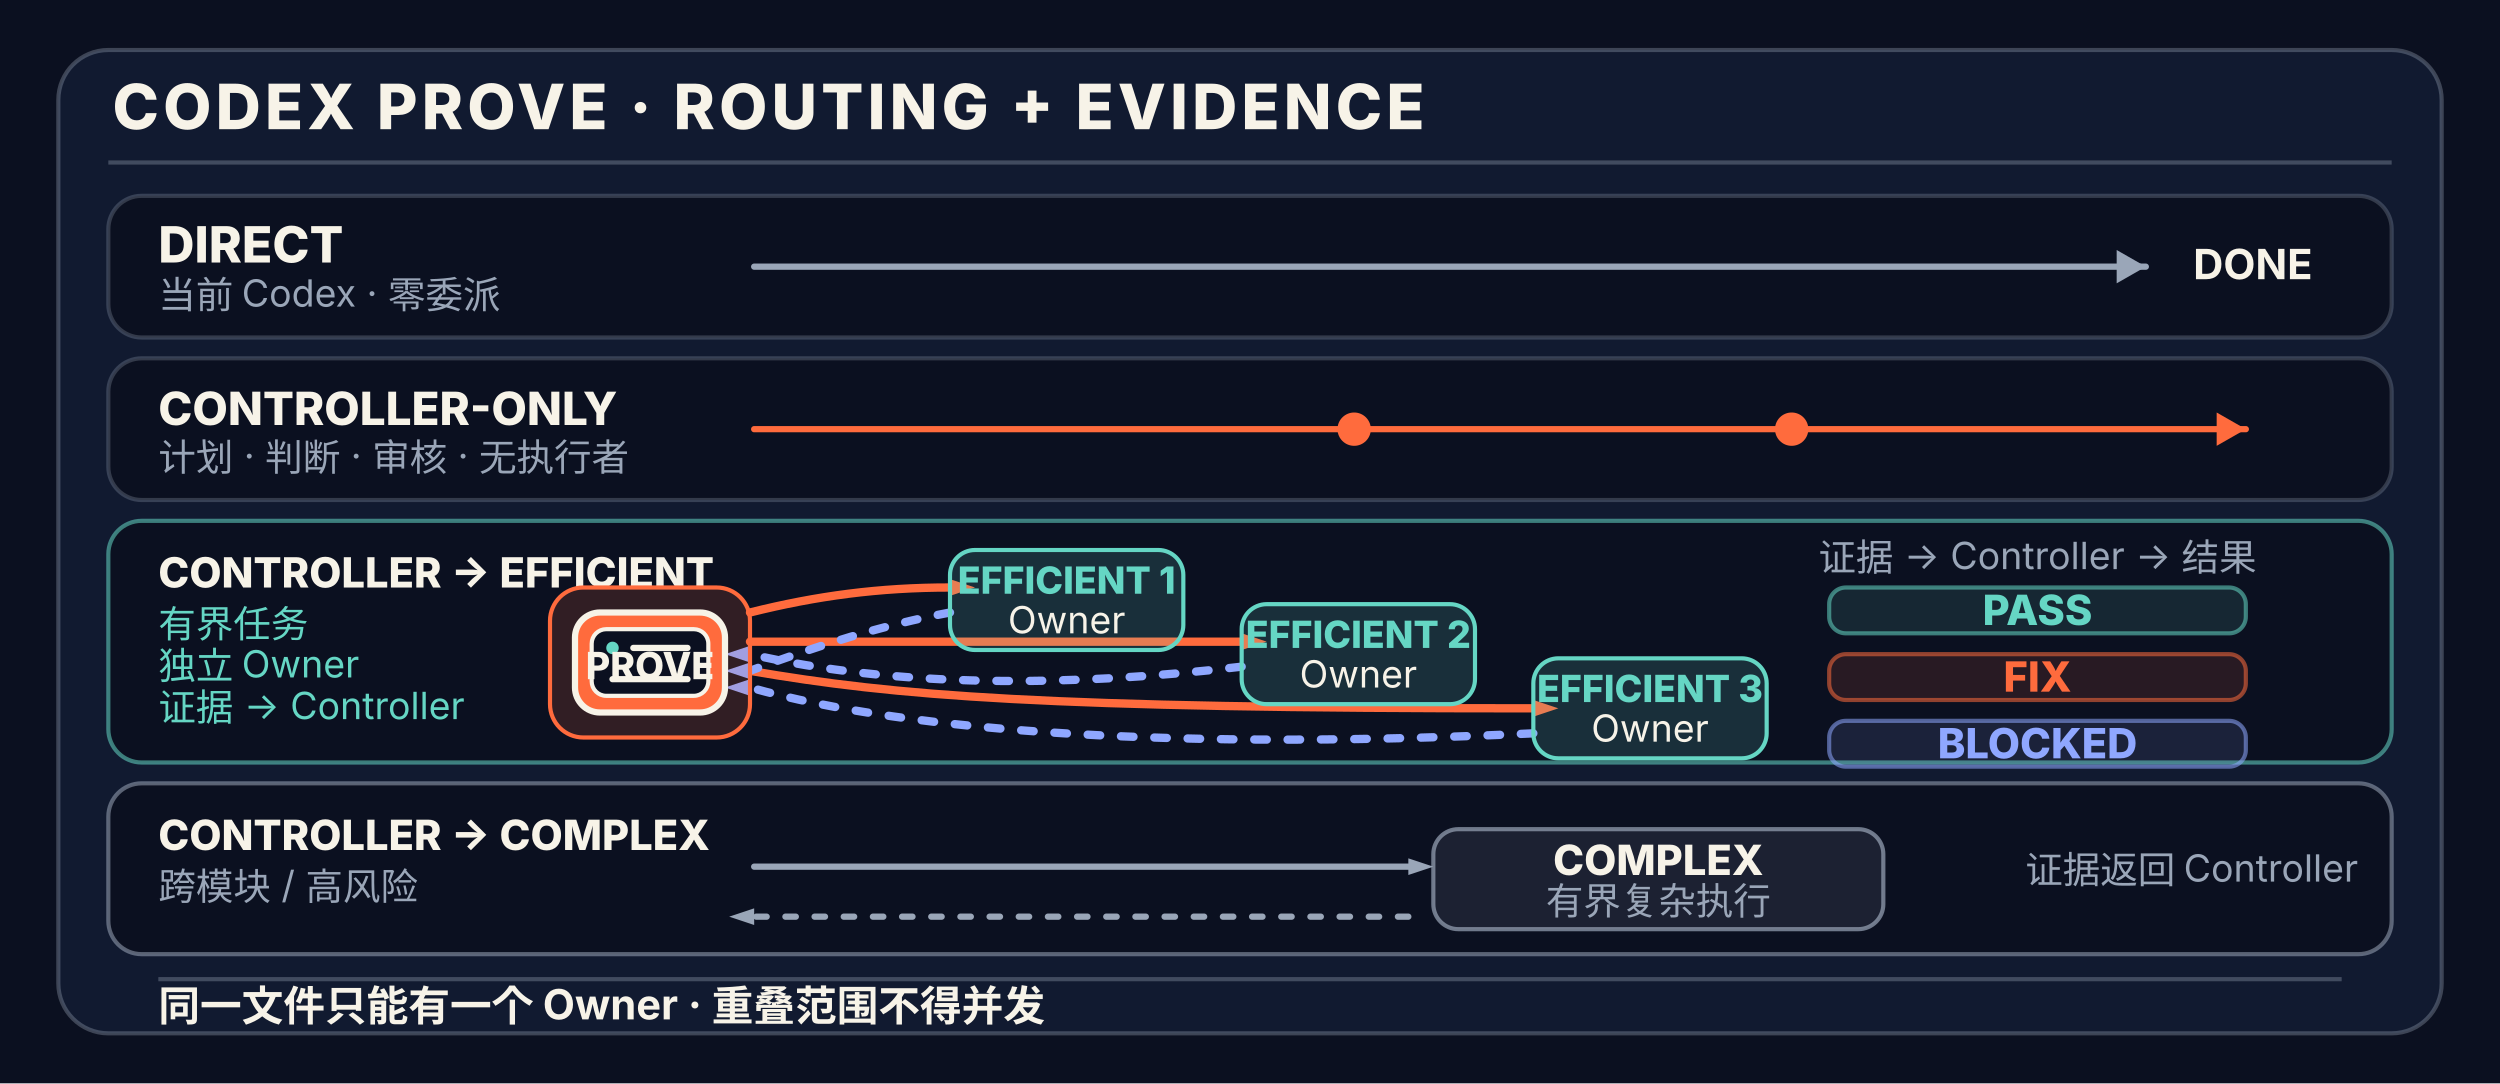
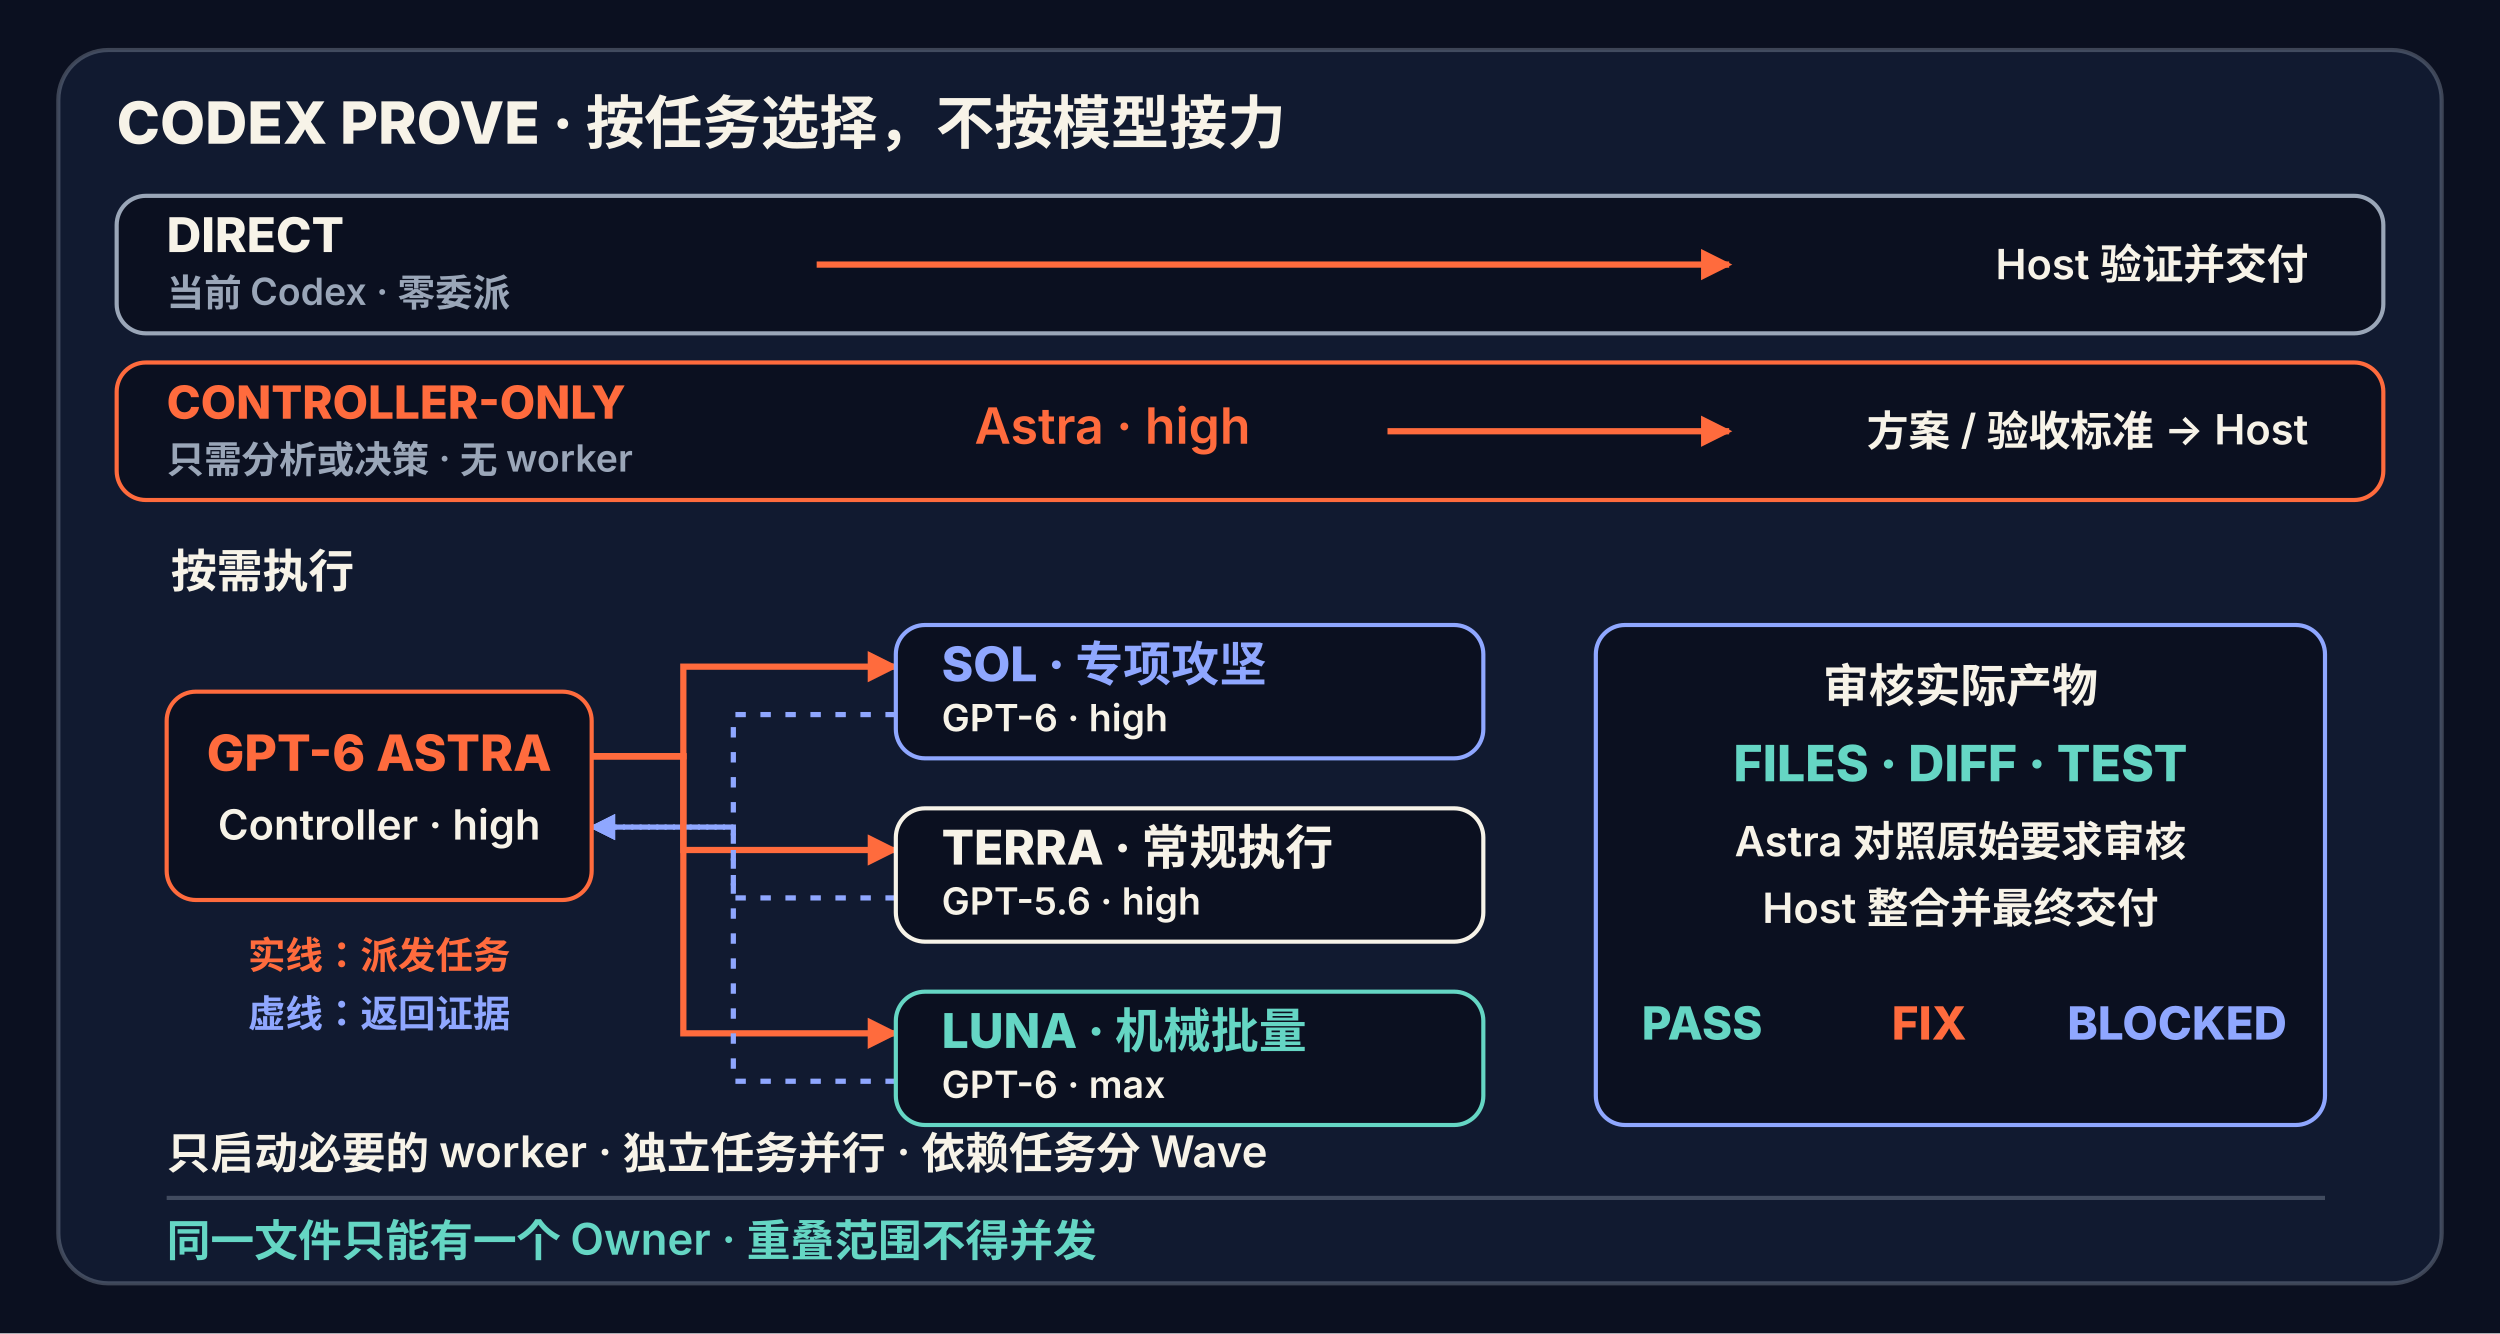
- <svg xmlns="http://www.w3.org/2000/svg" viewBox="0 0 1200 520" font-family="-apple-system, BlinkMacSystemFont, 'Segoe UI', 'PingFang SC', sans-serif" font-size="18">
-   <rect width="1200" height="520" fill="#0B1020" />
-   <rect x="28" y="24" width="1144" height="472" rx="24" fill="#111A30" stroke="#9AA6B8" stroke-opacity="0.35" stroke-width="2" />
-   <text x="54" y="62" fill="#F7F3E8" font-size="30" font-weight="800" letter-spacing="2">CODEX PROVE · ROUTING + EVIDENCE</text>
-   <path d="M52 78H1148" fill="none" stroke="#9AA6B8" stroke-opacity="0.35" stroke-width="2" />
-   <rect x="52" y="94" width="1096" height="68" rx="16" fill="#0B1020" stroke="#9AA6B8" stroke-opacity="0.28" stroke-width="2" />
-   <rect x="52" y="172" width="1096" height="68" rx="16" fill="#0B1020" stroke="#9AA6B8" stroke-opacity="0.28" stroke-width="2" />
-   <rect x="52" y="250" width="1096" height="116" rx="16" fill="#0B1020" stroke="#65D6C4" stroke-opacity="0.55" stroke-width="2" />
-   <rect x="52" y="376" width="1096" height="82" rx="16" fill="#0B1020" stroke="#9AA6B8" stroke-opacity="0.55" stroke-width="2" />
-   <text x="76" y="126" fill="#F7F3E8" font-size="24" font-weight="800">DIRECT</text>
-   <text x="76" y="148" fill="#9AA6B8" font-size="18">当前 Codex · 零委派</text>
-   <path d="M362 128H1030" fill="none" stroke="#9AA6B8" stroke-width="3" stroke-linecap="round" />
-   <path d="M1030 128L1016 120V136Z" fill="#9AA6B8" />
-   <text x="1110" y="134" text-anchor="end" fill="#F7F3E8" font-size="20" font-weight="700">DONE</text>
-   <text x="76" y="204" fill="#F7F3E8" font-size="22" font-weight="800">CONTROLLER-ONLY</text>
-   <text x="76" y="226" fill="#9AA6B8" font-size="18">计划 · 判断 · 审核 · 无执行者</text>
-   <path d="M362 206H1078" fill="none" stroke="#FF6B3D" stroke-width="3" stroke-linecap="round" />
-   <circle cx="650" cy="206" r="8" fill="#FF6B3D" />
-   <circle cx="860" cy="206" r="8" fill="#FF6B3D" />
-   <path d="M1078 206L1064 198V214Z" fill="#FF6B3D" />
-   <text x="76" y="282" fill="#F7F3E8" font-size="20" font-weight="800">CONTROLLER → EFFICIENT</text>
-   <text x="76" y="306" fill="#65D6C4" font-size="18">有界任务</text>
-   <text x="76" y="326" fill="#65D6C4" font-size="18">独立 Owner</text>
-   <text x="76" y="346" fill="#65D6C4" font-size="18">证据 → Controller</text>
-   <g fill="none" stroke="#FF6B3D" stroke-width="4" stroke-linecap="round">
-     <path id="task-path-1" data-flow="task" data-from="prove-controller" data-to="efficient-worker-1" d="M360 294C392 286 422 282 456 282" />
-     <path id="task-path-2" data-flow="task" data-from="prove-controller" data-to="efficient-worker-2" d="M360 308H596" />
-     <path id="task-path-3" data-flow="task" data-from="prove-controller" data-to="efficient-worker-3" d="M360 322C430 334 500 340 736 340" />
+ <svg xmlns="http://www.w3.org/2000/svg" viewBox="0 0 1200 640" font-family="-apple-system, BlinkMacSystemFont, 'Segoe UI', 'PingFang SC', sans-serif" font-size="18">
+   <defs>
+     <marker id="task-arrow" viewBox="0 0 10 10" refX="9" refY="5" markerWidth="5" markerHeight="5" orient="auto">
+       <path d="M0 0L10 5L0 10Z" fill="#FF6B3D" />
+     </marker>
+     <marker id="evidence-arrow" viewBox="0 0 10 10" refX="9" refY="5" markerWidth="5" markerHeight="5" orient="auto">
+       <path d="M0 0L10 5L0 10Z" fill="#8FA7FF" />
+     </marker>
+   </defs>
+   <rect width="1200" height="640" fill="#0B1020" />
+   <rect x="28" y="24" width="1144" height="592" rx="24" fill="#111A30" stroke="#9AA6B8" stroke-opacity="0.35" stroke-width="2" />
+   <text x="56" y="69" text-anchor="start" fill="#F7F3E8" font-size="28" font-weight="800">CODEX PROVE · 按任务选择，不按模型接力</text>
+   <rect x="56" y="94" width="1088" height="66" rx="14" fill="#0B1020" stroke="#9AA6B8" stroke-width="2" />
+   <text x="80" y="121" text-anchor="start" fill="#F7F3E8" font-size="23" font-weight="800">DIRECT</text>
+   <text x="80" y="147" text-anchor="start" fill="#9AA6B8" font-size="18" font-weight="600">当前 Codex · 零委派</text>
+   <path d="M392 127H830" fill="none" stroke="#FF6B3D" stroke-width="3" marker-end="url(#task-arrow)" />
+   <text x="1108" y="134" text-anchor="end" fill="#F7F3E8" font-size="20" font-weight="600">Host 验证并交付</text>
+   <rect x="56" y="174" width="1088" height="66" rx="14" fill="#0B1020" stroke="#FF6B3D" stroke-width="2" />
+   <text x="80" y="201" text-anchor="start" fill="#FF6B3D" font-size="22" font-weight="800">CONTROLLER-ONLY</text>
+   <text x="80" y="227" text-anchor="start" fill="#9AA6B8" font-size="18" font-weight="600">只需分析或决策 · 无 worker</text>
+   <text x="534" y="213" text-anchor="middle" fill="#FF6B3D" font-size="24" font-weight="600">Astra · high</text>
+   <path d="M666 207H830" fill="none" stroke="#FF6B3D" stroke-width="3" marker-end="url(#task-arrow)" />
+   <text x="1108" y="214" text-anchor="end" fill="#F7F3E8" font-size="20" font-weight="600">方案 / 验收标准 → Host</text>
+   <text x="82" y="282" text-anchor="start" fill="#F7F3E8" font-size="22" font-weight="800">按需执行</text>
+   <path id="task-path-1" data-flow="task" data-from="prove-controller" data-to="prove-specialist-worker" d="M284 363H328V320H430" fill="none" stroke="#FF6B3D" stroke-width="3" marker-end="url(#task-arrow)" />
+   <path id="evidence-path-1" data-flow="evidence" data-from="prove-specialist-worker" data-to="prove-controller" d="M430 343H352V397H284" fill="none" stroke="#8FA7FF" stroke-width="2.5" stroke-dasharray="5 7" marker-end="url(#evidence-arrow)" />
+   <path id="task-path-2" data-flow="task" data-from="prove-controller" data-to="prove-complex-worker" d="M284 363H328V408H430" fill="none" stroke="#FF6B3D" stroke-width="3" marker-end="url(#task-arrow)" />
+   <path id="evidence-path-2" data-flow="evidence" data-from="prove-complex-worker" data-to="prove-controller" d="M430 431H352V397H284" fill="none" stroke="#8FA7FF" stroke-width="2.5" stroke-dasharray="5 7" marker-end="url(#evidence-arrow)" />
+   <path id="task-path-3" data-flow="task" data-from="prove-controller" data-to="prove-efficient-worker" d="M284 363H328V496H430" fill="none" stroke="#FF6B3D" stroke-width="3" marker-end="url(#task-arrow)" />
+   <path id="evidence-path-3" data-flow="evidence" data-from="prove-efficient-worker" data-to="prove-controller" d="M430 519H352V397H284" fill="none" stroke="#8FA7FF" stroke-width="2.5" stroke-dasharray="5 7" marker-end="url(#evidence-arrow)" />
+   <g id="prove-controller" data-model="gpt-6-astra">
+     <rect x="80" y="332" width="204" height="100" rx="14" fill="#0B1020" stroke="#FF6B3D" stroke-width="2" />
+     <text x="182" y="370" text-anchor="middle" fill="#FF6B3D" font-size="24" font-weight="800">GPT-6 ASTRA</text>
+     <text x="182" y="403" text-anchor="middle" fill="#F7F3E8" font-size="20" font-weight="600">Controller · high</text>
  </g>
-   <g fill="none" stroke="#8FA7FF" stroke-width="4" stroke-dasharray="6 10" stroke-linecap="round">
-     <path id="evidence-path-1" data-flow="evidence" data-from="efficient-worker-1" data-to="prove-controller" d="M456 294C424 300 392 310 360 322" />
-     <path id="evidence-path-2" data-flow="evidence" data-from="efficient-worker-2" data-to="prove-controller" d="M596 320C512 330 430 330 360 314" />
-     <path id="evidence-path-3" data-flow="evidence" data-from="efficient-worker-3" data-to="prove-controller" d="M736 352C570 360 438 352 360 330" />
+   <g id="prove-specialist-worker" data-model="gpt-6-sol">
+     <rect x="430" y="300" width="282" height="64" rx="14" fill="#0B1020" stroke="#8FA7FF" stroke-width="2" />
+     <text x="452" y="327" text-anchor="start" fill="#8FA7FF" font-size="23" font-weight="800">SOL · 专项攻坚</text>
+     <text x="452" y="351" text-anchor="start" fill="#F7F3E8" font-size="18" font-weight="600">GPT-6 · high</text>
  </g>
-   <g fill="#FF6B3D">
-     <path d="M456 278L468 282L456 286Z" />
-     <path d="M596 304L608 308L596 312Z" />
-     <path d="M736 336L748 340L736 344Z" />
+   <g id="prove-complex-worker" data-model="gpt-5.6-terra">
+     <rect x="430" y="388" width="282" height="64" rx="14" fill="#0B1020" stroke="#F7F3E8" stroke-width="2" />
+     <text x="452" y="415" text-anchor="start" fill="#F7F3E8" font-size="23" font-weight="800">TERRA · 常规执行</text>
+     <text x="452" y="439" text-anchor="start" fill="#F7F3E8" font-size="18" font-weight="600">GPT-5.6 · high</text>
  </g>
-   <g fill="#8FA7FF">
-     <path d="M360 318L348 322L360 326Z" />
-     <path d="M360 310L348 314L360 318Z" />
-     <path d="M360 326L348 330L360 334Z" />
+   <g id="prove-efficient-worker" data-model="gpt-6-luna">
+     <rect x="430" y="476" width="282" height="64" rx="14" fill="#0B1020" stroke="#65D6C4" stroke-width="2" />
+     <text x="452" y="503" text-anchor="start" fill="#65D6C4" font-size="23" font-weight="800">LUNA · 机械批量</text>
+     <text x="452" y="527" text-anchor="start" fill="#F7F3E8" font-size="18" font-weight="600">GPT-6 · max</text>
  </g>
-   <g id="prove-controller">
-     <rect x="264" y="282" width="96" height="72" rx="16" fill="#FF6B3D" fill-opacity="0.16" stroke="#FF6B3D" stroke-width="2" />
-     <rect x="276" y="294" width="72" height="48" rx="12" fill="#FF6B3D" stroke="#F7F3E8" stroke-width="3" />
-     <rect x="284" y="302" width="56" height="32" rx="7" fill="#0B1020" stroke="#F7F3E8" stroke-width="2" />
-     <circle cx="294" cy="311" r="3" fill="#65D6C4" />
-     <path d="M304 311H330M294 326H330" stroke="#F7F3E8" stroke-width="3" stroke-linecap="round" />
-     <text x="312" y="326" text-anchor="middle" fill="#F7F3E8" font-size="18" font-weight="800">PROVE</text>
-   </g>
-   <g id="efficient-worker-1">
-     <rect x="456" y="264" width="112" height="48" rx="12" fill="#65D6C4" fill-opacity="0.16" stroke="#65D6C4" stroke-width="2" />
-     <text x="512" y="285" text-anchor="middle" fill="#65D6C4" font-size="18" font-weight="800">EFFICIENT 1</text>
-     <text x="512" y="304" text-anchor="middle" fill="#F7F3E8" font-size="18">Owner</text>
-   </g>
-   <g id="efficient-worker-2">
-     <rect x="596" y="290" width="112" height="48" rx="12" fill="#65D6C4" fill-opacity="0.16" stroke="#65D6C4" stroke-width="2" />
-     <text x="652" y="311" text-anchor="middle" fill="#65D6C4" font-size="18" font-weight="800">EFFICIENT 2</text>
-     <text x="652" y="330" text-anchor="middle" fill="#F7F3E8" font-size="18">Owner</text>
-   </g>
-   <g id="efficient-worker-3">
-     <rect x="736" y="316" width="112" height="48" rx="12" fill="#65D6C4" fill-opacity="0.16" stroke="#65D6C4" stroke-width="2" />
-     <text x="792" y="337" text-anchor="middle" fill="#65D6C4" font-size="18" font-weight="800">EFFICIENT 3</text>
-     <text x="792" y="356" text-anchor="middle" fill="#F7F3E8" font-size="18">Owner</text>
-   </g>
-   <text x="978" y="274" text-anchor="middle" fill="#9AA6B8" font-size="18">证据 → Controller → 结果</text>
-   <rect x="878" y="282" width="200" height="22" rx="8" fill="#65D6C4" fill-opacity="0.12" stroke="#65D6C4" stroke-opacity="0.55" stroke-width="2" />
-   <rect x="878" y="314" width="200" height="22" rx="8" fill="#FF6B3D" fill-opacity="0.12" stroke="#FF6B3D" stroke-opacity="0.55" stroke-width="2" />
-   <rect x="878" y="346" width="200" height="22" rx="8" fill="#8FA7FF" fill-opacity="0.12" stroke="#8FA7FF" stroke-opacity="0.55" stroke-width="2" />
-   <text x="978" y="300" text-anchor="middle" fill="#65D6C4" font-size="20" font-weight="800">PASS</text>
-   <text x="978" y="332" text-anchor="middle" fill="#FF6B3D" font-size="20" font-weight="800">FIX</text>
-   <text x="978" y="364" text-anchor="middle" fill="#8FA7FF" font-size="20" font-weight="800">BLOCKED</text>
-   <text x="76" y="408" fill="#F7F3E8" font-size="20" font-weight="800">CONTROLLER → COMPLEX</text>
-   <text x="76" y="432" fill="#9AA6B8" font-size="18">跨模块 / 高风险</text>
-   <path id="complex-task-orbit" data-tier="complex" d="M362 416H676" fill="none" stroke="#9AA6B8" stroke-width="3" stroke-linecap="round" />
-   <path id="complex-evidence-orbit" data-tier="complex" d="M676 440H362" fill="none" stroke="#9AA6B8" stroke-width="3" stroke-dasharray="5 9" stroke-linecap="round" />
-   <path d="M676 412L688 416L676 420Z" fill="#9AA6B8" />
-   <path d="M362 436L350 440L362 444Z" fill="#9AA6B8" />
-   <g id="complex-worker">
-     <rect x="688" y="398" width="216" height="48" rx="12" fill="#9AA6B8" fill-opacity="0.12" stroke="#9AA6B8" stroke-opacity="0.7" stroke-width="2" />
-     <text x="796" y="420" text-anchor="middle" fill="#F7F3E8" font-size="20" font-weight="800">COMPLEX</text>
-     <text x="796" y="439" text-anchor="middle" fill="#9AA6B8" font-size="18">有界复杂执行</text>
-   </g>
-   <text x="1052" y="424" text-anchor="middle" fill="#9AA6B8" font-size="18">证据返回 Controller</text>
-   <path d="M76 470H1124" fill="none" stroke="#9AA6B8" stroke-opacity="0.35" stroke-width="2" />
-   <text x="76" y="490" fill="#F7F3E8" font-size="20" font-weight="700">同一文件只能有一个 Owner · 重叠范围不得并发</text>
+   <text x="182" y="465" text-anchor="middle" fill="#FF6B3D" font-size="18" font-weight="600">实线：派发任务</text>
+   <text x="182" y="493" text-anchor="middle" fill="#8FA7FF" font-size="18" font-weight="600">虚线：返回证据</text>
+   <rect x="766" y="300" width="350" height="240" rx="14" fill="#0B1020" stroke="#8FA7FF" stroke-width="2" />
+   <text x="941" y="337" text-anchor="middle" fill="#F7F3E8" font-size="22" font-weight="800">审核实际产物</text>
+   <text x="941" y="375" text-anchor="middle" fill="#65D6C4" font-size="24" font-weight="800">FILES · DIFF · TEST</text>
+   <text x="941" y="411" text-anchor="middle" fill="#F7F3E8" font-size="20" font-weight="600">Astra 对照原始要求审核</text>
+   <text x="941" y="443" text-anchor="middle" fill="#F7F3E8" font-size="20" font-weight="600">Host 整合并最终交付</text>
+   <text x="817" y="499" text-anchor="middle" fill="#65D6C4" font-size="22" font-weight="800">PASS</text>
+   <text x="926" y="499" text-anchor="middle" fill="#FF6B3D" font-size="22" font-weight="800">FIX</text>
+   <text x="1045" y="499" text-anchor="middle" fill="#8FA7FF" font-size="22" font-weight="800">BLOCKED</text>
+   <text x="80" y="561" text-anchor="start" fill="#F7F3E8" font-size="21" font-weight="600">只启动必要的 worker · 独立任务并行 · 依赖任务分 Wave</text>
+   <path d="M80 575H1116" stroke="#9AA6B8" stroke-opacity="0.35" stroke-width="2" />
+   <text x="80" y="603" text-anchor="start" fill="#65D6C4" font-size="21" font-weight="600">同一文件只能有一个 Owner · 重叠范围不得并发</text>
</svg>
